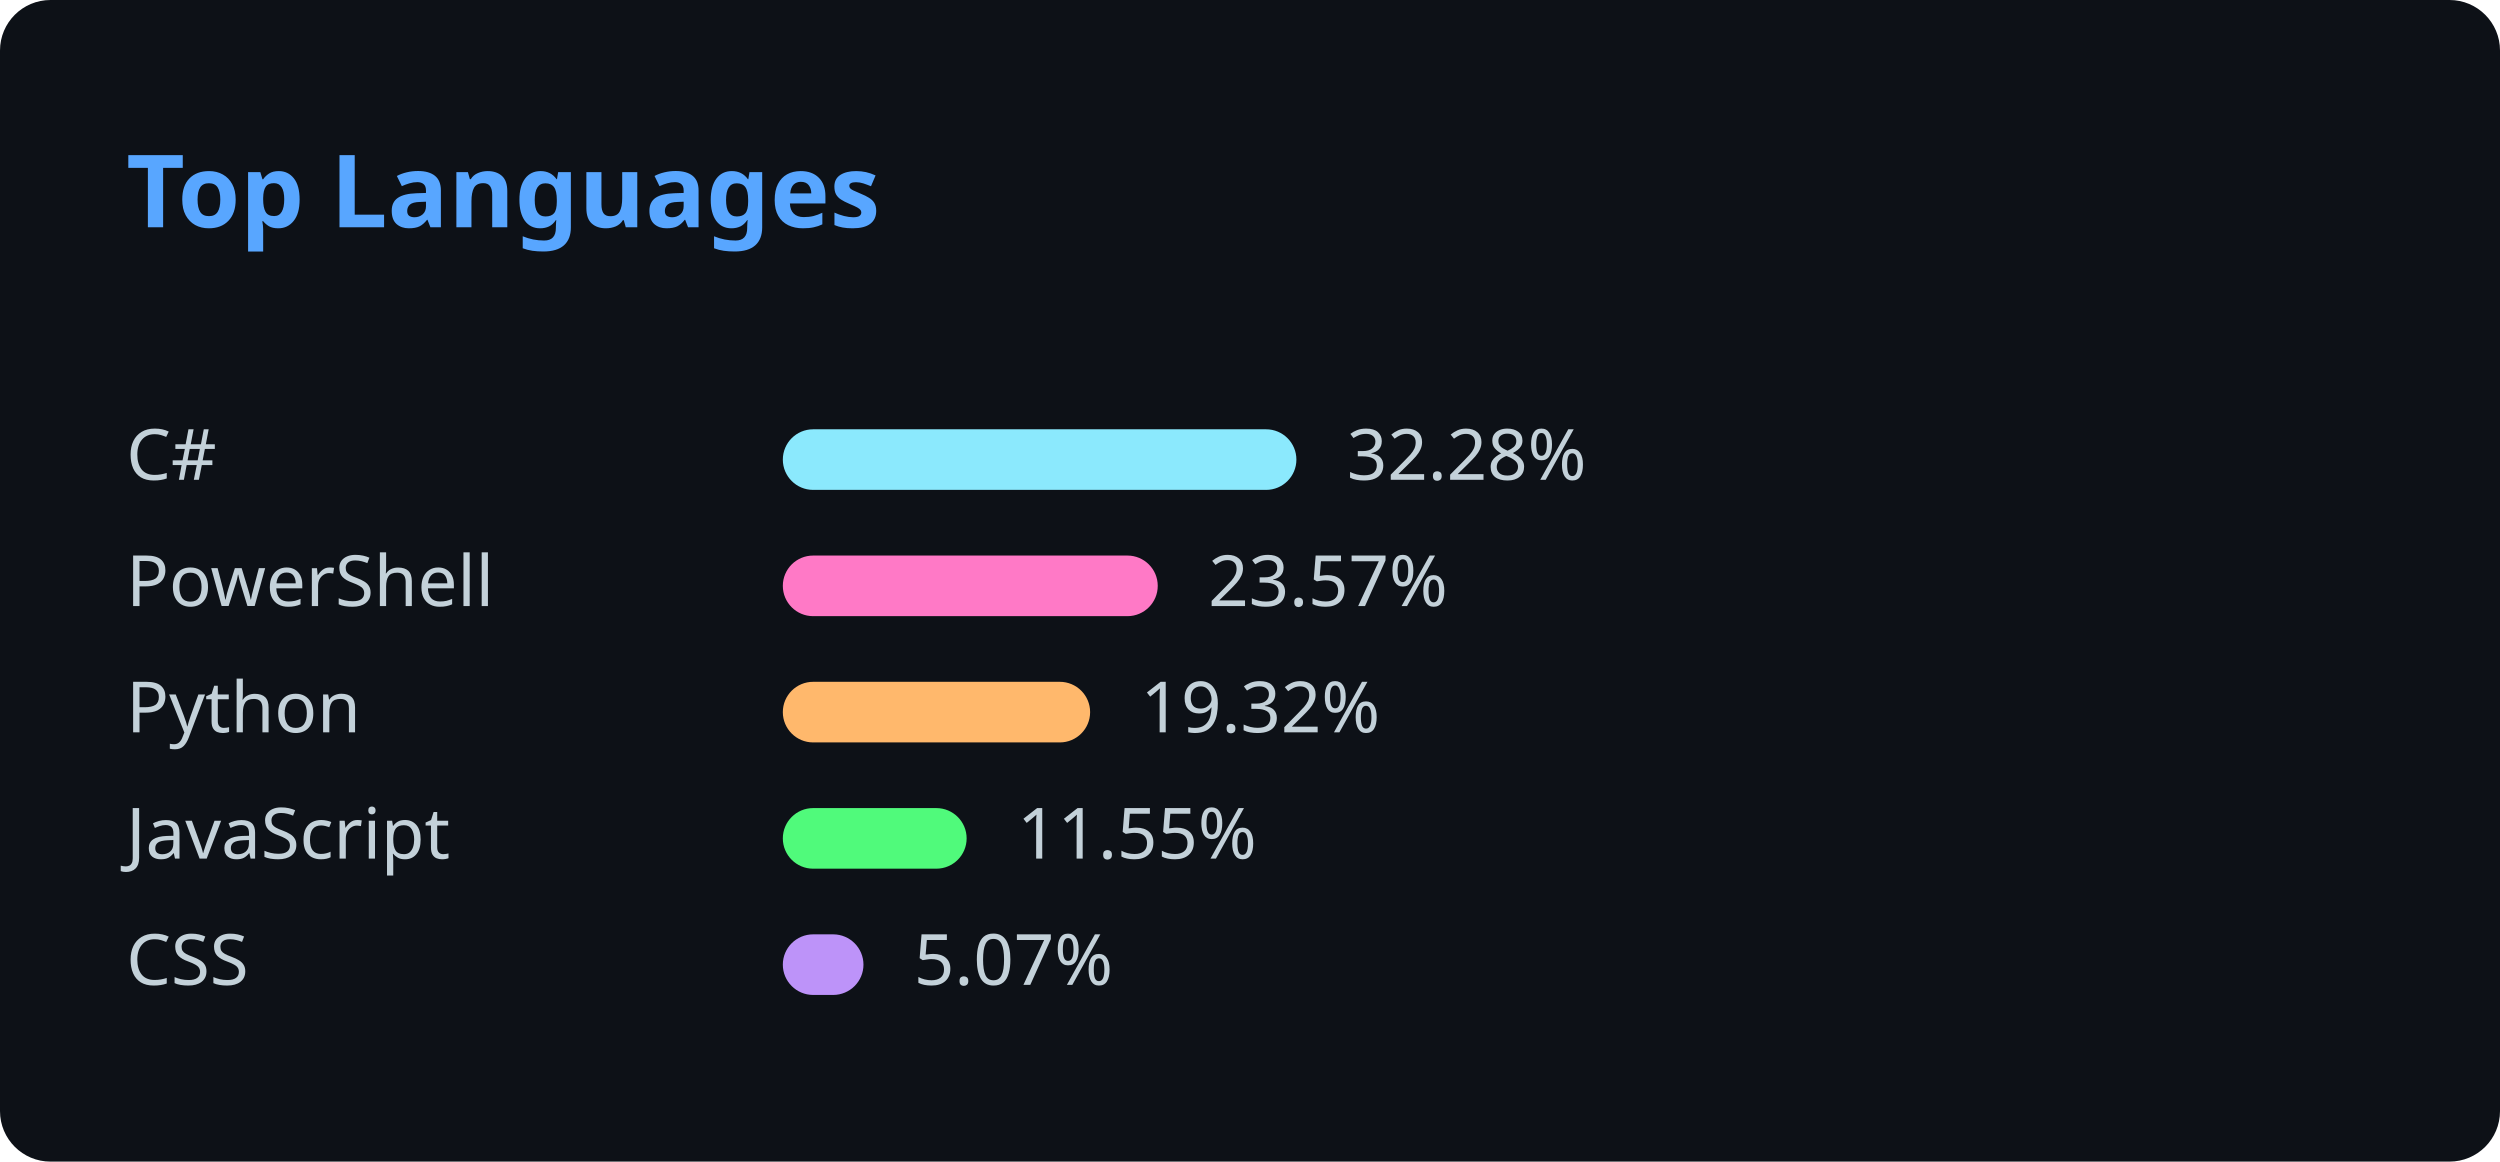
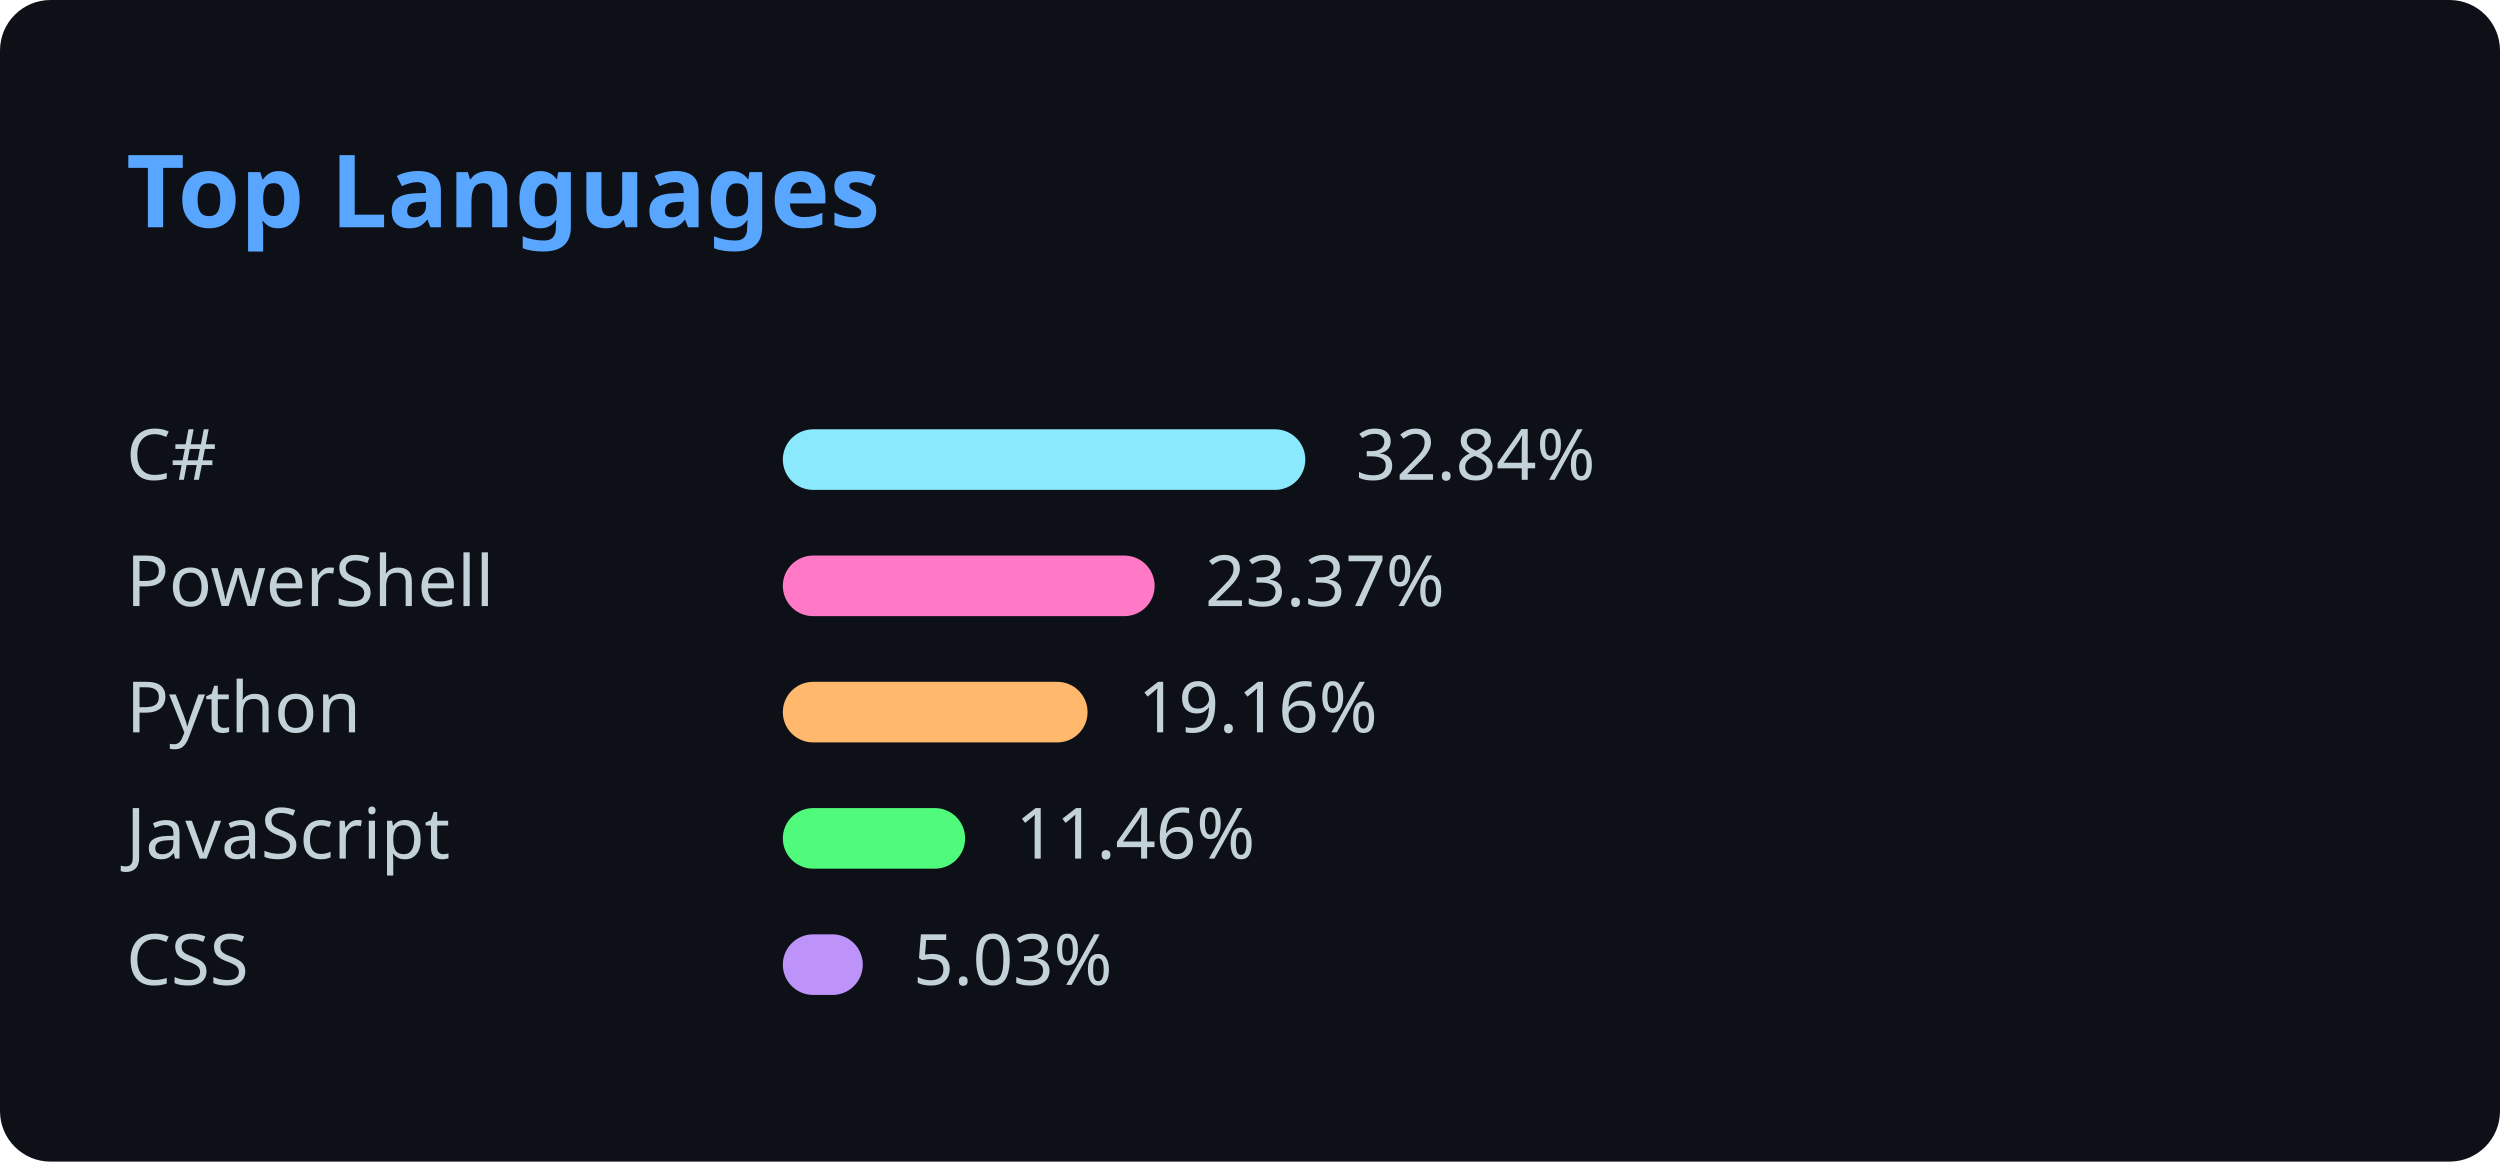
<svg xmlns="http://www.w3.org/2000/svg" width="495" height="230" viewBox="0 0 495 230">
  <rect width="495" height="230" fill="#0D1117" rx="10" ry="10" />
  <text x="25" y="45" font-family="Segoe UI,Tahoma,Geneva,Verdana,sans-serif" font-size="20" font-weight="bold" fill="#58A6FF">Top Languages</text>
  <g>
    <text x="25" y="95" font-family="Segoe UI,Tahoma,Geneva,Verdana,sans-serif" font-size="14" fill="#C3D1D9">C#</text>
-     <rect x="155" y="85" width="101.687" height="12" fill="#8be9fd" rx="6" ry="6" />
-     <text x="266.687" y="95" font-family="Segoe UI,Tahoma,Geneva,Verdana,sans-serif" font-size="14" fill="#C3D1D9">32.28%</text>
+     <rect x="155" y="85" width="103.452" height="12" fill="#8be9fd" rx="6" ry="6" />
+     <text x="268.452" y="95" font-family="Segoe UI,Tahoma,Geneva,Verdana,sans-serif" font-size="14" fill="#C3D1D9">32.84%</text>
    <text x="25" y="120" font-family="Segoe UI,Tahoma,Geneva,Verdana,sans-serif" font-size="14" fill="#C3D1D9">PowerShell</text>
-     <rect x="155" y="110" width="74.234" height="12" fill="#ff79c6" rx="6" ry="6" />
-     <text x="239.234" y="120" font-family="Segoe UI,Tahoma,Geneva,Verdana,sans-serif" font-size="14" fill="#C3D1D9">23.57%</text>
+     <rect x="155" y="110" width="73.62" height="12" fill="#ff79c6" rx="6" ry="6" />
+     <text x="238.62" y="120" font-family="Segoe UI,Tahoma,Geneva,Verdana,sans-serif" font-size="14" fill="#C3D1D9">23.37%</text>
    <text x="25" y="145" font-family="Segoe UI,Tahoma,Geneva,Verdana,sans-serif" font-size="14" fill="#C3D1D9">Python</text>
-     <rect x="155" y="135" width="60.843" height="12" fill="#ffb86c" rx="6" ry="6" />
-     <text x="225.843" y="145" font-family="Segoe UI,Tahoma,Geneva,Verdana,sans-serif" font-size="14" fill="#C3D1D9">19.32%</text>
+     <rect x="155" y="135" width="60.339" height="12" fill="#ffb86c" rx="6" ry="6" />
+     <text x="225.339" y="145" font-family="Segoe UI,Tahoma,Geneva,Verdana,sans-serif" font-size="14" fill="#C3D1D9">19.16%</text>
    <text x="25" y="170" font-family="Segoe UI,Tahoma,Geneva,Verdana,sans-serif" font-size="14" fill="#C3D1D9">JavaScript</text>
-     <rect x="155" y="160" width="36.393" height="12" fill="#50fa7b" rx="6" ry="6" />
-     <text x="201.393" y="170" font-family="Segoe UI,Tahoma,Geneva,Verdana,sans-serif" font-size="14" fill="#C3D1D9">11.55%</text>
+     <rect x="155" y="160" width="36.092" height="12" fill="#50fa7b" rx="6" ry="6" />
+     <text x="201.092" y="170" font-family="Segoe UI,Tahoma,Geneva,Verdana,sans-serif" font-size="14" fill="#C3D1D9">11.46%</text>
    <text x="25" y="195" font-family="Segoe UI,Tahoma,Geneva,Verdana,sans-serif" font-size="14" fill="#C3D1D9">CSS</text>
-     <rect x="155" y="185" width="15.966" height="12" fill="#bd93f9" rx="6" ry="6" />
-     <text x="180.966" y="195" font-family="Segoe UI,Tahoma,Geneva,Verdana,sans-serif" font-size="14" fill="#C3D1D9">5.07%</text>
+     <rect x="155" y="185" width="15.834" height="12" fill="#bd93f9" rx="6" ry="6" />
+     <text x="180.834" y="195" font-family="Segoe UI,Tahoma,Geneva,Verdana,sans-serif" font-size="14" fill="#C3D1D9">5.03%</text>
  </g>
</svg>
